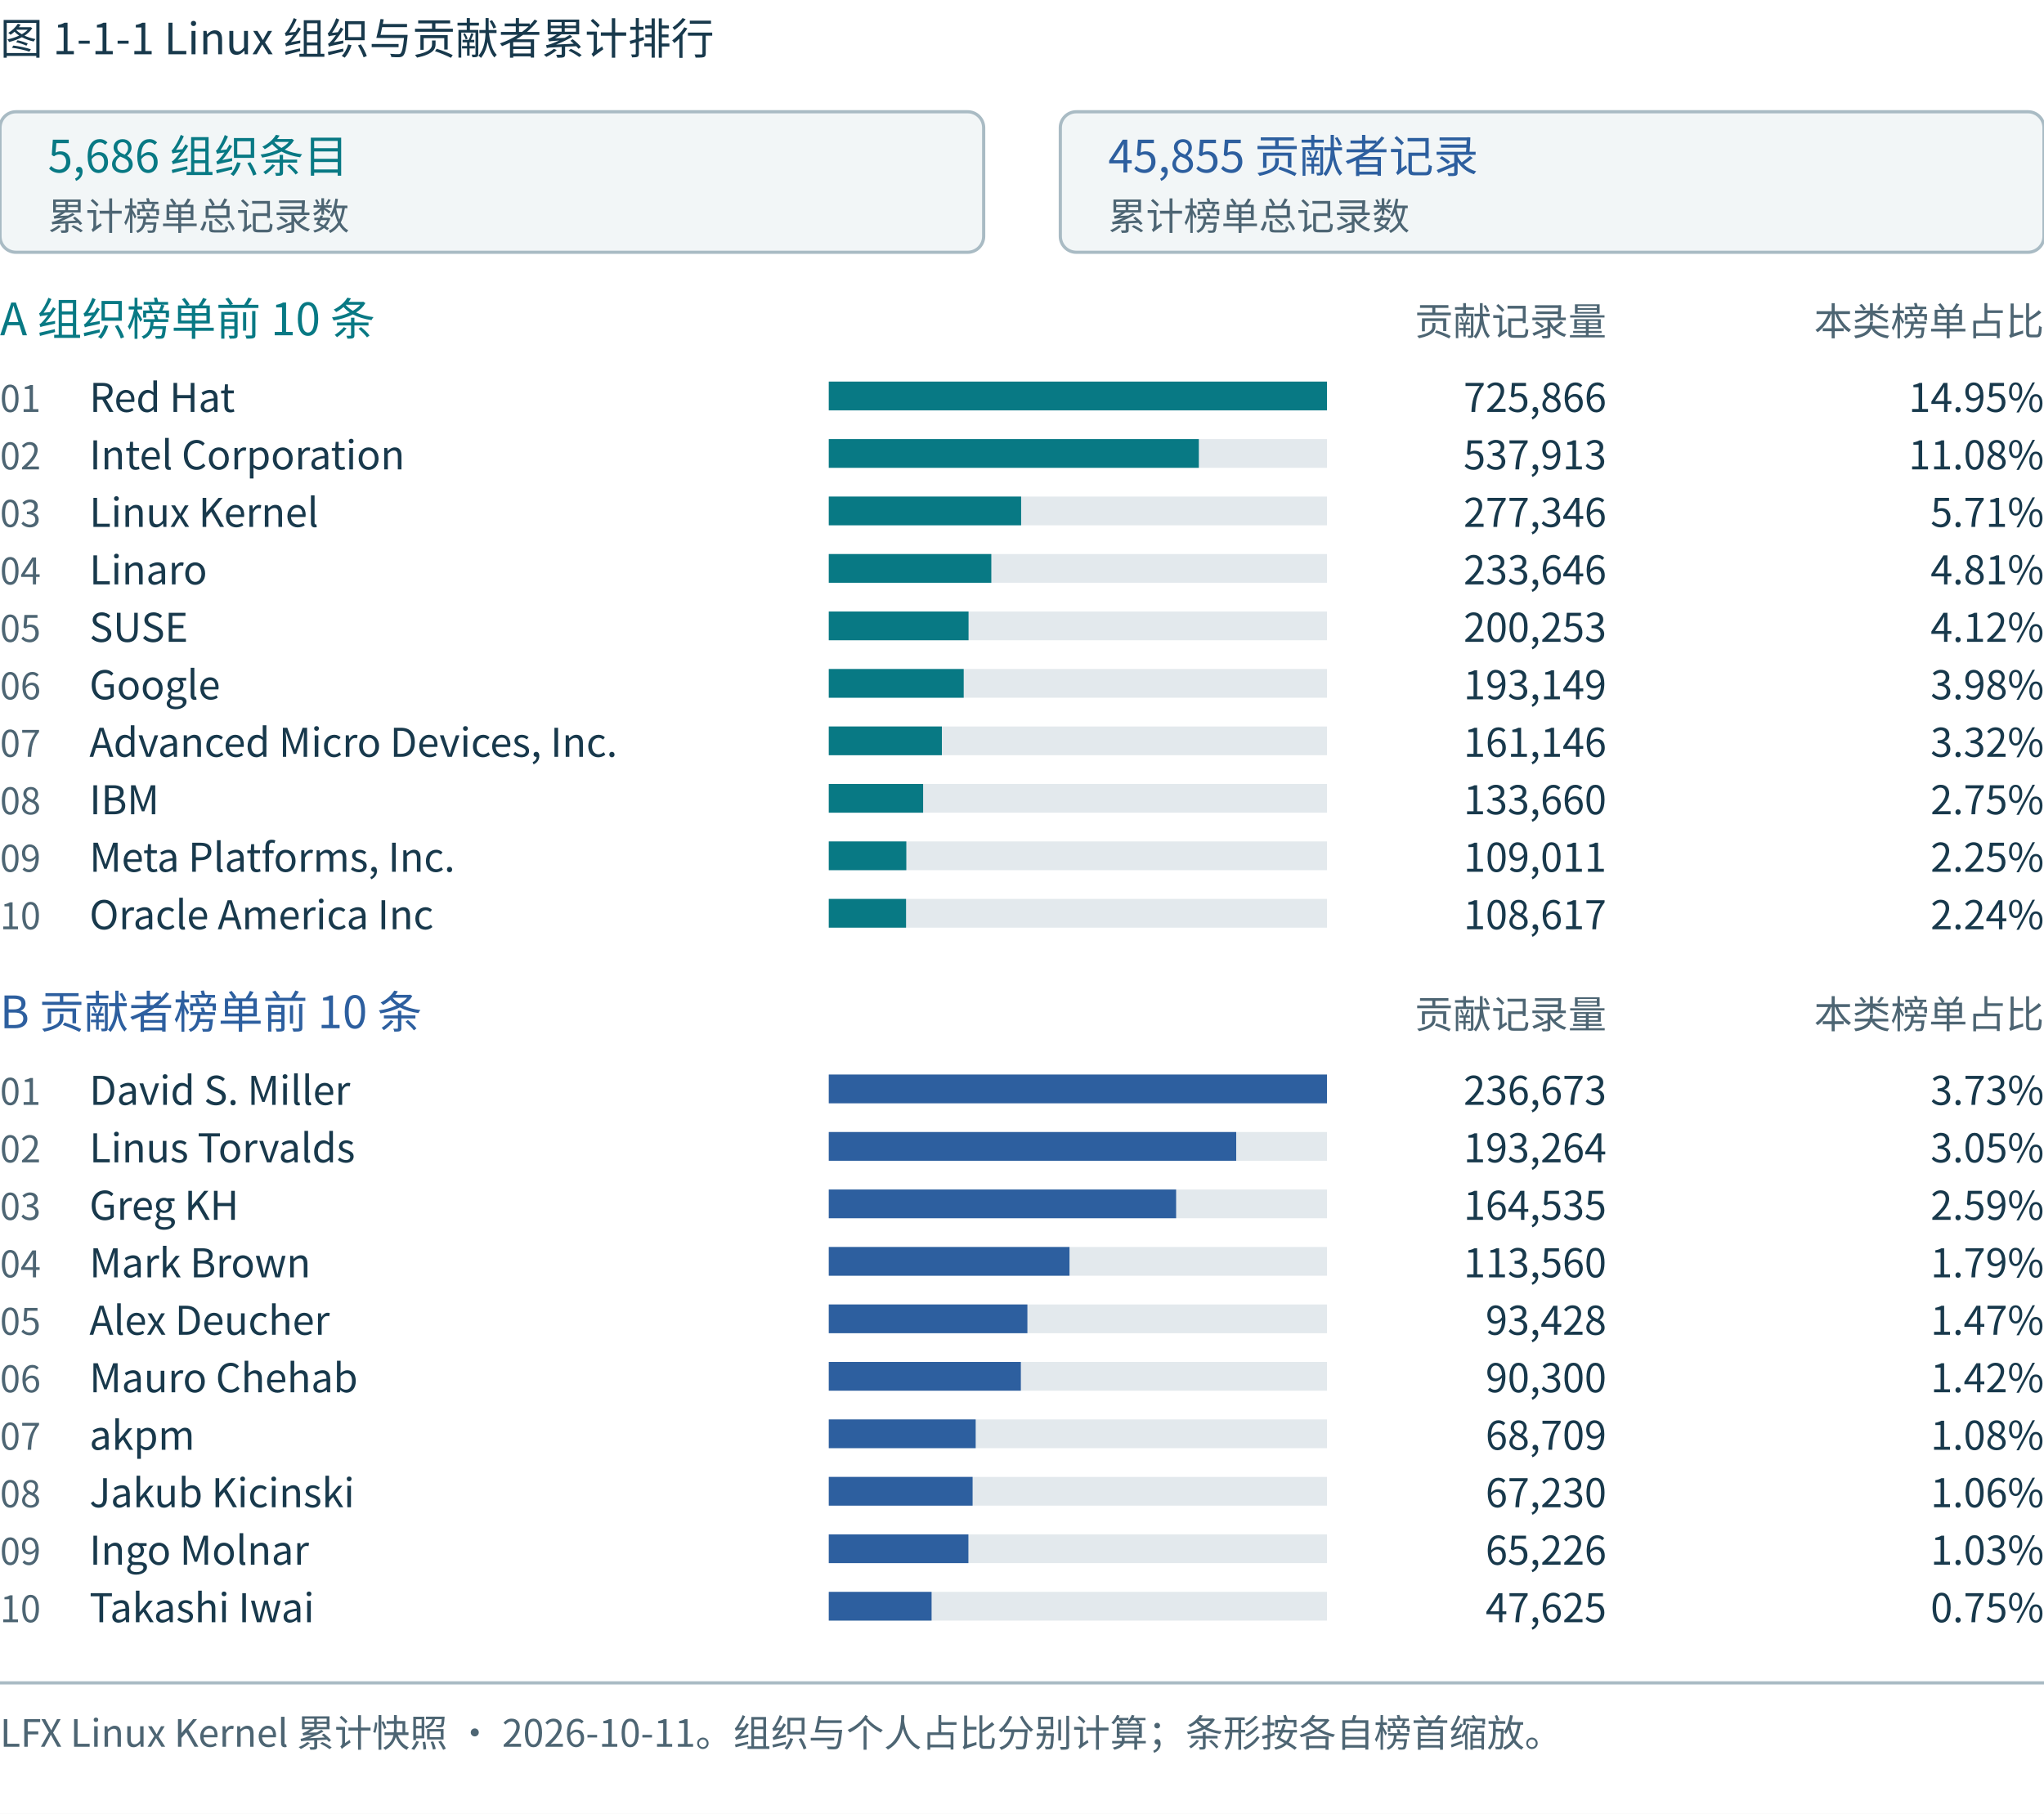
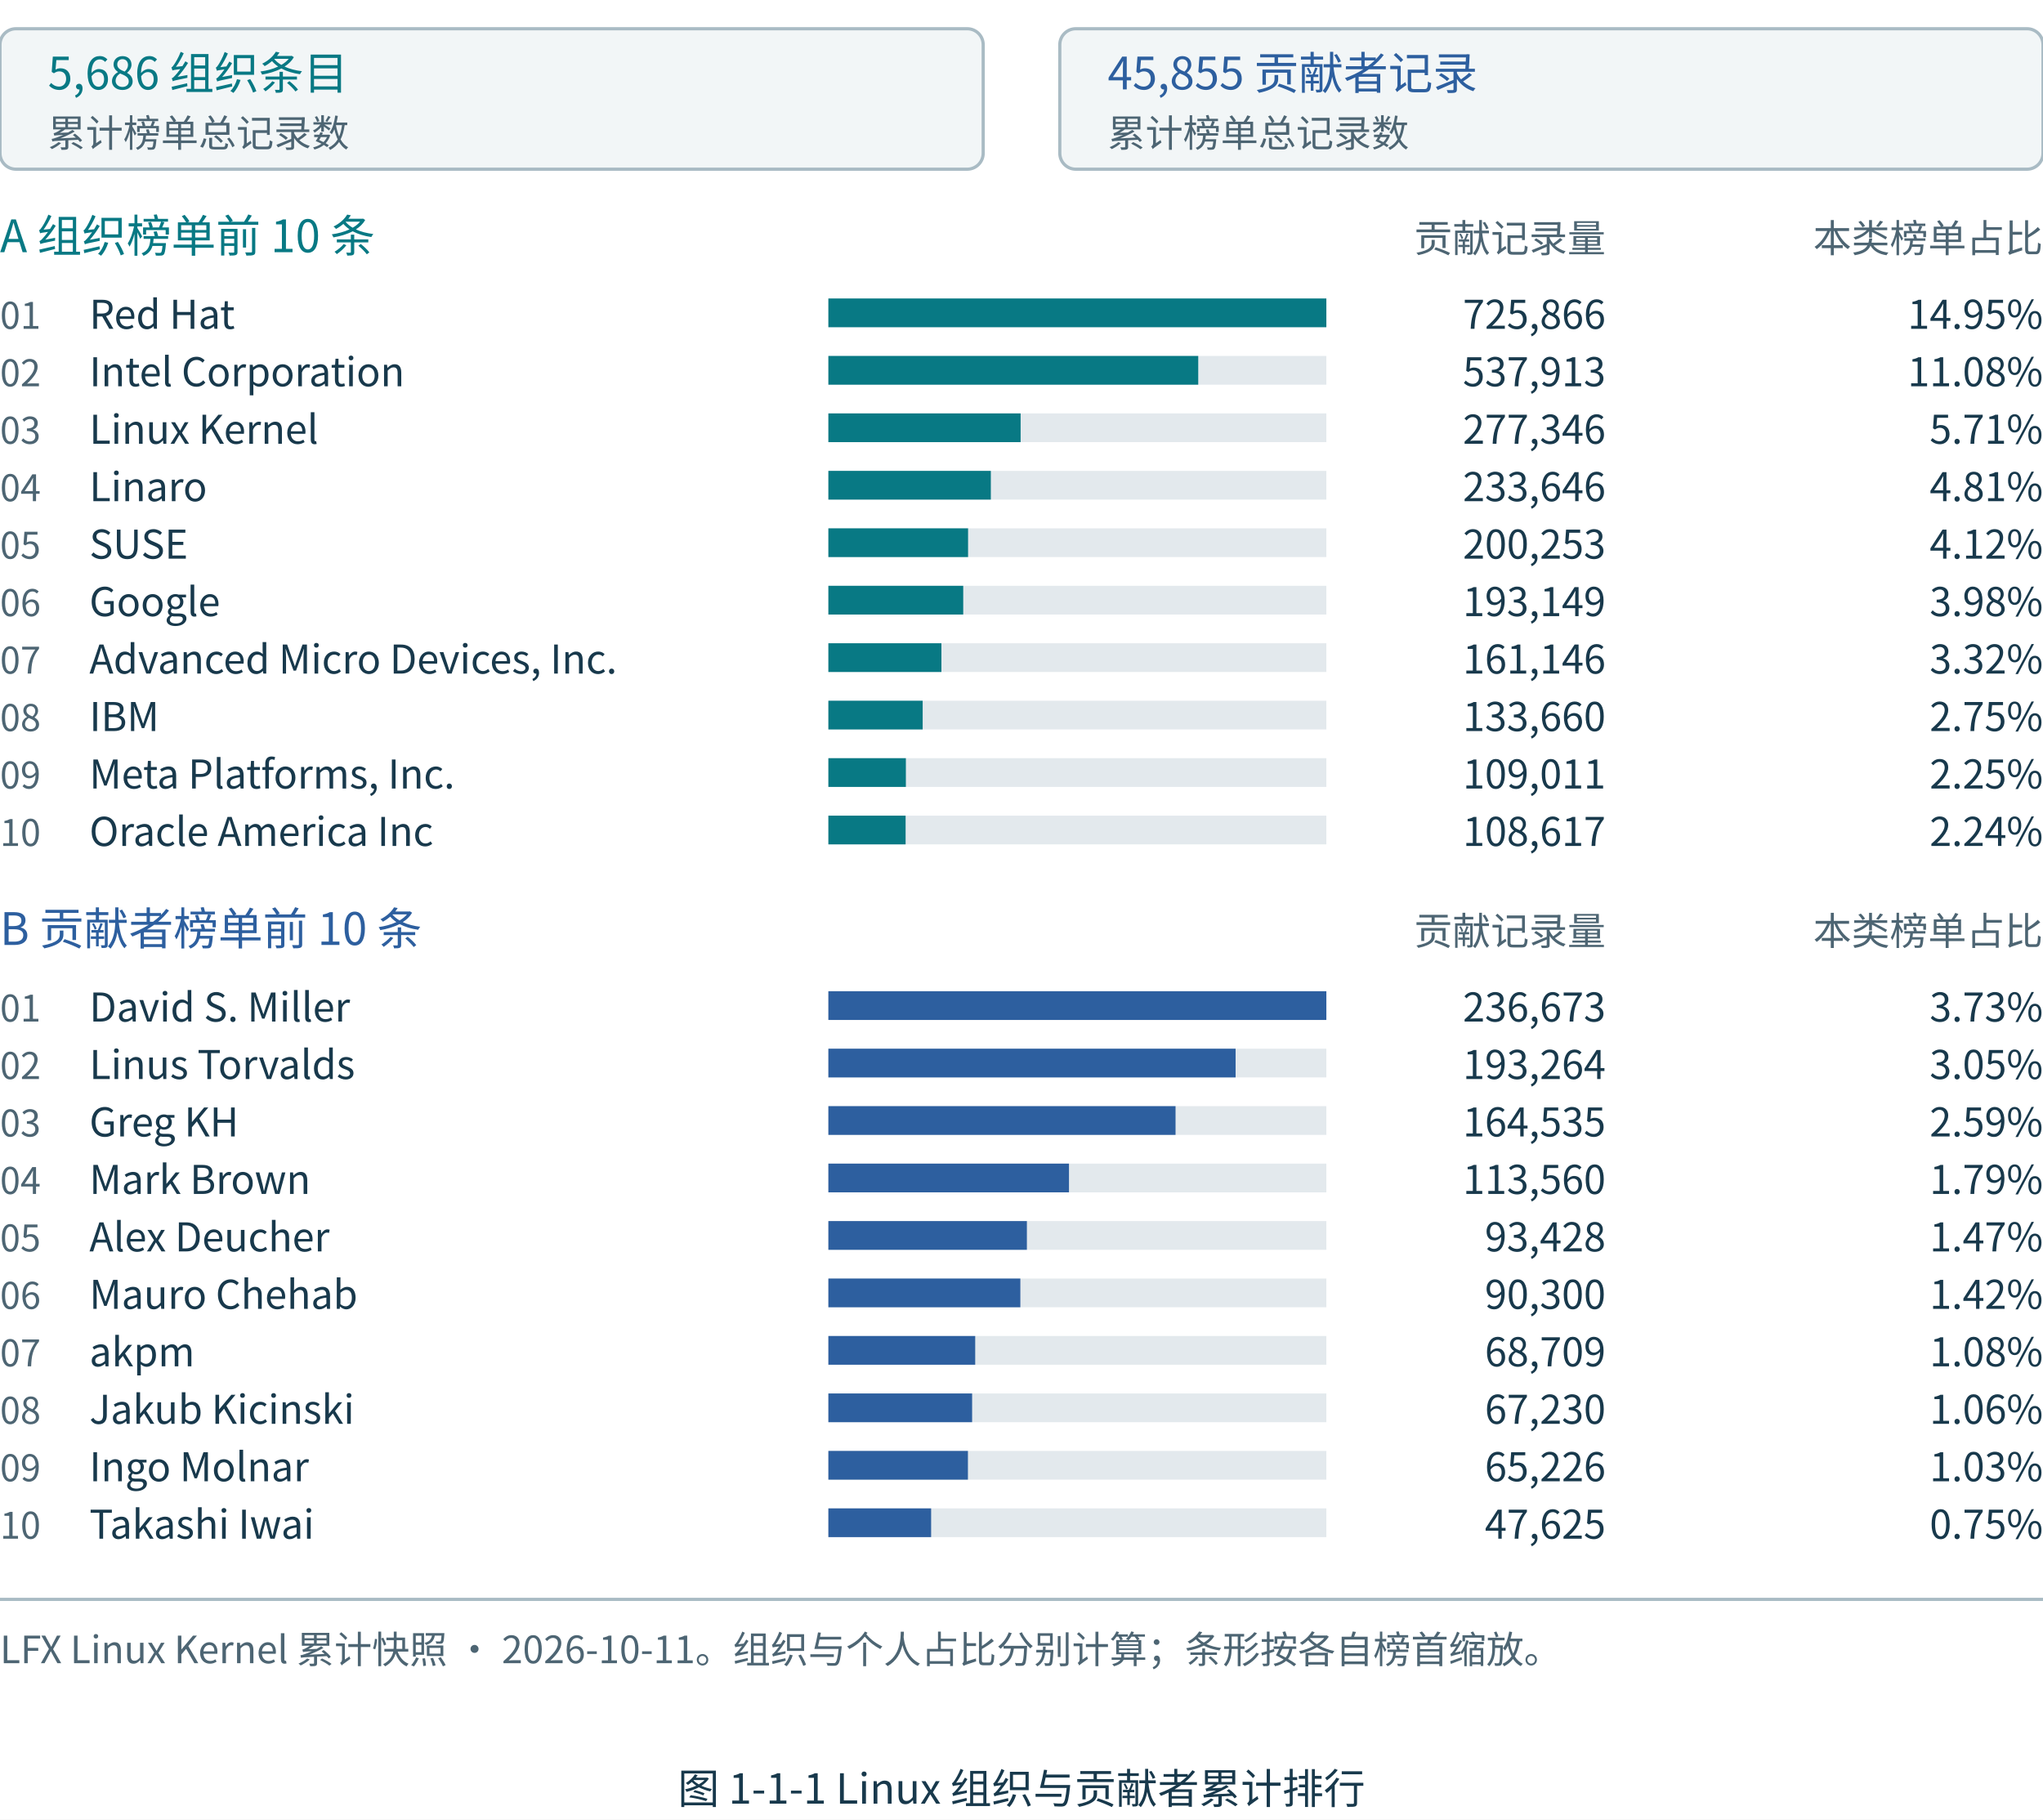
- <svg xmlns="http://www.w3.org/2000/svg" width="640" height="568" viewBox="0 0 640 568" role="img">
-   <rect width="640" height="568" fill="white" />
+ <svg xmlns="http://www.w3.org/2000/svg" width="640" height="570" viewBox="0 0 640 570" role="img">
+   <rect width="640" height="570" fill="white" />
  <g font-family="Noto Sans CJK SC,Noto Sans SC,sans-serif">
-     <text x="0" y="17" font-size="13.5" fill="#18394c" text-anchor="start">图 1-1-1  Linux 组织与贡献者累计排行</text>
-     <rect x="0" y="35" width="308" height="44" rx="5" fill="#f2f6f7" stroke="#a9bbc4" />
-     <text x="15" y="54" font-size="14" fill="#087984" text-anchor="start">5,686  组织条目</text>
-     <text x="15" y="72" font-size="11.8" fill="#4d6573" text-anchor="start">累计榜单总记录数</text>
-     <rect x="332" y="35" width="308" height="44" rx="5" fill="#f2f6f7" stroke="#a9bbc4" />
-     <text x="347" y="54" font-size="14" fill="#2d5f9f" text-anchor="start">45,855  贡献者记录</text>
-     <text x="347" y="72" font-size="11.8" fill="#4d6573" text-anchor="start">累计榜单总记录数</text>
-     <text x="0" y="105" font-size="14" fill="#087984" text-anchor="start">A  组织榜单前 10 条</text>
-     <text x="503" y="105" font-size="12" fill="#4d6573" text-anchor="end">贡献记录量</text>
-     <text x="640" y="105" font-size="12" fill="#4d6573" text-anchor="end">本类榜单占比</text>
-     <text x="0" y="129" font-size="11.5" fill="#4d6573" text-anchor="start">01</text>
-     <text x="28" y="129" font-size="12.4" fill="#18394c" text-anchor="start">Red Hat</text>
-     <rect x="260" y="120" width="155" height="8" rx="0" fill="#e3e9ed" stroke="#e3e9ed" />
-     <rect x="260" y="120" width="155.0" height="8" rx="0" fill="#087984" stroke="#087984" />
-     <text x="503" y="129" font-size="12.4" fill="#18394c" text-anchor="end">725,866</text>
-     <text x="640" y="129" font-size="12.4" fill="#18394c" text-anchor="end">14.95%</text>
-     <text x="0" y="147" font-size="11.5" fill="#4d6573" text-anchor="start">02</text>
-     <text x="28" y="147" font-size="12.4" fill="#18394c" text-anchor="start">Intel Corporation</text>
-     <rect x="260" y="138" width="155" height="8" rx="0" fill="#e3e9ed" stroke="#e3e9ed" />
-     <rect x="260" y="138" width="114.865" height="8" rx="0" fill="#087984" stroke="#087984" />
-     <text x="503" y="147" font-size="12.4" fill="#18394c" text-anchor="end">537,913</text>
-     <text x="640" y="147" font-size="12.4" fill="#18394c" text-anchor="end">11.08%</text>
-     <text x="0" y="165" font-size="11.5" fill="#4d6573" text-anchor="start">03</text>
-     <text x="28" y="165" font-size="12.4" fill="#18394c" text-anchor="start">Linux Kernel</text>
-     <rect x="260" y="156" width="155" height="8" rx="0" fill="#e3e9ed" stroke="#e3e9ed" />
-     <rect x="260" y="156" width="59.224" height="8" rx="0" fill="#087984" stroke="#087984" />
-     <text x="503" y="165" font-size="12.4" fill="#18394c" text-anchor="end">277,346</text>
-     <text x="640" y="165" font-size="12.4" fill="#18394c" text-anchor="end">5.71%</text>
-     <text x="0" y="183" font-size="11.5" fill="#4d6573" text-anchor="start">04</text>
-     <text x="28" y="183" font-size="12.4" fill="#18394c" text-anchor="start">Linaro</text>
-     <rect x="260" y="174" width="155" height="8" rx="0" fill="#e3e9ed" stroke="#e3e9ed" />
-     <rect x="260" y="174" width="49.892" height="8" rx="0" fill="#087984" stroke="#087984" />
-     <text x="503" y="183" font-size="12.4" fill="#18394c" text-anchor="end">233,646</text>
-     <text x="640" y="183" font-size="12.4" fill="#18394c" text-anchor="end">4.81%</text>
-     <text x="0" y="201" font-size="11.5" fill="#4d6573" text-anchor="start">05</text>
-     <text x="28" y="201" font-size="12.4" fill="#18394c" text-anchor="start">SUSE</text>
-     <rect x="260" y="192" width="155" height="8" rx="0" fill="#e3e9ed" stroke="#e3e9ed" />
-     <rect x="260" y="192" width="42.762" height="8" rx="0" fill="#087984" stroke="#087984" />
-     <text x="503" y="201" font-size="12.4" fill="#18394c" text-anchor="end">200,253</text>
-     <text x="640" y="201" font-size="12.4" fill="#18394c" text-anchor="end">4.12%</text>
-     <text x="0" y="219" font-size="11.5" fill="#4d6573" text-anchor="start">06</text>
-     <text x="28" y="219" font-size="12.4" fill="#18394c" text-anchor="start">Google</text>
-     <rect x="260" y="210" width="155" height="8" rx="0" fill="#e3e9ed" stroke="#e3e9ed" />
-     <rect x="260" y="210" width="41.245" height="8" rx="0" fill="#087984" stroke="#087984" />
-     <text x="503" y="219" font-size="12.4" fill="#18394c" text-anchor="end">193,149</text>
-     <text x="640" y="219" font-size="12.4" fill="#18394c" text-anchor="end">3.98%</text>
-     <text x="0" y="237" font-size="11.5" fill="#4d6573" text-anchor="start">07</text>
-     <text x="28" y="237" font-size="12.4" fill="#18394c" text-anchor="start">Advanced Micro Devices, Inc.</text>
-     <rect x="260" y="228" width="155" height="8" rx="0" fill="#e3e9ed" stroke="#e3e9ed" />
-     <rect x="260" y="228" width="34.411" height="8" rx="0" fill="#087984" stroke="#087984" />
-     <text x="503" y="237" font-size="12.4" fill="#18394c" text-anchor="end">161,146</text>
-     <text x="640" y="237" font-size="12.4" fill="#18394c" text-anchor="end">3.32%</text>
-     <text x="0" y="255" font-size="11.5" fill="#4d6573" text-anchor="start">08</text>
-     <text x="28" y="255" font-size="12.4" fill="#18394c" text-anchor="start">IBM</text>
-     <rect x="260" y="246" width="155" height="8" rx="0" fill="#e3e9ed" stroke="#e3e9ed" />
-     <rect x="260" y="246" width="28.541" height="8" rx="0" fill="#087984" stroke="#087984" />
-     <text x="503" y="255" font-size="12.4" fill="#18394c" text-anchor="end">133,660</text>
-     <text x="640" y="255" font-size="12.4" fill="#18394c" text-anchor="end">2.75%</text>
-     <text x="0" y="273" font-size="11.5" fill="#4d6573" text-anchor="start">09</text>
-     <text x="28" y="273" font-size="12.4" fill="#18394c" text-anchor="start">Meta Platforms, Inc.</text>
-     <rect x="260" y="264" width="155" height="8" rx="0" fill="#e3e9ed" stroke="#e3e9ed" />
-     <rect x="260" y="264" width="23.278" height="8" rx="0" fill="#087984" stroke="#087984" />
-     <text x="503" y="273" font-size="12.4" fill="#18394c" text-anchor="end">109,011</text>
-     <text x="640" y="273" font-size="12.4" fill="#18394c" text-anchor="end">2.25%</text>
-     <text x="0" y="291" font-size="11.5" fill="#4d6573" text-anchor="start">10</text>
-     <text x="28" y="291" font-size="12.4" fill="#18394c" text-anchor="start">Oracle America Inc</text>
-     <rect x="260" y="282" width="155" height="8" rx="0" fill="#e3e9ed" stroke="#e3e9ed" />
-     <rect x="260" y="282" width="23.194" height="8" rx="0" fill="#087984" stroke="#087984" />
-     <text x="503" y="291" font-size="12.4" fill="#18394c" text-anchor="end">108,617</text>
-     <text x="640" y="291" font-size="12.4" fill="#18394c" text-anchor="end">2.24%</text>
-     <text x="0" y="322" font-size="14" fill="#2d5f9f" text-anchor="start">B  贡献者榜单前 10 条</text>
-     <text x="503" y="322" font-size="12" fill="#4d6573" text-anchor="end">贡献记录量</text>
-     <text x="640" y="322" font-size="12" fill="#4d6573" text-anchor="end">本类榜单占比</text>
-     <text x="0" y="346" font-size="11.5" fill="#4d6573" text-anchor="start">01</text>
-     <text x="28" y="346" font-size="12.4" fill="#18394c" text-anchor="start">David S. Miller</text>
-     <rect x="260" y="337" width="155" height="8" rx="0" fill="#e3e9ed" stroke="#e3e9ed" />
-     <rect x="260" y="337" width="155.0" height="8" rx="0" fill="#2d5f9f" stroke="#2d5f9f" />
-     <text x="503" y="346" font-size="12.4" fill="#18394c" text-anchor="end">236,673</text>
-     <text x="640" y="346" font-size="12.4" fill="#18394c" text-anchor="end">3.73%</text>
-     <text x="0" y="364" font-size="11.5" fill="#4d6573" text-anchor="start">02</text>
-     <text x="28" y="364" font-size="12.4" fill="#18394c" text-anchor="start">Linus Torvalds</text>
-     <rect x="260" y="355" width="155" height="8" rx="0" fill="#e3e9ed" stroke="#e3e9ed" />
-     <rect x="260" y="355" width="126.571" height="8" rx="0" fill="#2d5f9f" stroke="#2d5f9f" />
-     <text x="503" y="364" font-size="12.4" fill="#18394c" text-anchor="end">193,264</text>
-     <text x="640" y="364" font-size="12.4" fill="#18394c" text-anchor="end">3.05%</text>
-     <text x="0" y="382" font-size="11.5" fill="#4d6573" text-anchor="start">03</text>
-     <text x="28" y="382" font-size="12.4" fill="#18394c" text-anchor="start">Greg KH</text>
-     <rect x="260" y="373" width="155" height="8" rx="0" fill="#e3e9ed" stroke="#e3e9ed" />
-     <rect x="260" y="373" width="107.756" height="8" rx="0" fill="#2d5f9f" stroke="#2d5f9f" />
-     <text x="503" y="382" font-size="12.4" fill="#18394c" text-anchor="end">164,535</text>
-     <text x="640" y="382" font-size="12.4" fill="#18394c" text-anchor="end">2.59%</text>
-     <text x="0" y="400" font-size="11.5" fill="#4d6573" text-anchor="start">04</text>
-     <text x="28" y="400" font-size="12.4" fill="#18394c" text-anchor="start">Mark Brown</text>
-     <rect x="260" y="391" width="155" height="8" rx="0" fill="#e3e9ed" stroke="#e3e9ed" />
-     <rect x="260" y="391" width="74.372" height="8" rx="0" fill="#2d5f9f" stroke="#2d5f9f" />
-     <text x="503" y="400" font-size="12.4" fill="#18394c" text-anchor="end">113,560</text>
-     <text x="640" y="400" font-size="12.4" fill="#18394c" text-anchor="end">1.79%</text>
-     <text x="0" y="418" font-size="11.5" fill="#4d6573" text-anchor="start">05</text>
-     <text x="28" y="418" font-size="12.4" fill="#18394c" text-anchor="start">Alex Deucher</text>
-     <rect x="260" y="409" width="155" height="8" rx="0" fill="#e3e9ed" stroke="#e3e9ed" />
-     <rect x="260" y="409" width="61.187" height="8" rx="0" fill="#2d5f9f" stroke="#2d5f9f" />
-     <text x="503" y="418" font-size="12.4" fill="#18394c" text-anchor="end">93,428</text>
-     <text x="640" y="418" font-size="12.4" fill="#18394c" text-anchor="end">1.47%</text>
-     <text x="0" y="436" font-size="11.5" fill="#4d6573" text-anchor="start">06</text>
-     <text x="28" y="436" font-size="12.4" fill="#18394c" text-anchor="start">Mauro Chehab</text>
-     <rect x="260" y="427" width="155" height="8" rx="0" fill="#e3e9ed" stroke="#e3e9ed" />
-     <rect x="260" y="427" width="59.139" height="8" rx="0" fill="#2d5f9f" stroke="#2d5f9f" />
-     <text x="503" y="436" font-size="12.4" fill="#18394c" text-anchor="end">90,300</text>
-     <text x="640" y="436" font-size="12.4" fill="#18394c" text-anchor="end">1.42%</text>
-     <text x="0" y="454" font-size="11.5" fill="#4d6573" text-anchor="start">07</text>
-     <text x="28" y="454" font-size="12.4" fill="#18394c" text-anchor="start">akpm</text>
-     <rect x="260" y="445" width="155" height="8" rx="0" fill="#e3e9ed" stroke="#e3e9ed" />
-     <rect x="260" y="445" width="44.998" height="8" rx="0" fill="#2d5f9f" stroke="#2d5f9f" />
-     <text x="503" y="454" font-size="12.4" fill="#18394c" text-anchor="end">68,709</text>
-     <text x="640" y="454" font-size="12.4" fill="#18394c" text-anchor="end">1.08%</text>
-     <text x="0" y="472" font-size="11.5" fill="#4d6573" text-anchor="start">08</text>
-     <text x="28" y="472" font-size="12.4" fill="#18394c" text-anchor="start">Jakub Kicinski</text>
-     <rect x="260" y="463" width="155" height="8" rx="0" fill="#e3e9ed" stroke="#e3e9ed" />
-     <rect x="260" y="463" width="44.03" height="8" rx="0" fill="#2d5f9f" stroke="#2d5f9f" />
-     <text x="503" y="472" font-size="12.4" fill="#18394c" text-anchor="end">67,230</text>
-     <text x="640" y="472" font-size="12.4" fill="#18394c" text-anchor="end">1.06%</text>
-     <text x="0" y="490" font-size="11.5" fill="#4d6573" text-anchor="start">09</text>
-     <text x="28" y="490" font-size="12.4" fill="#18394c" text-anchor="start">Ingo Molnar</text>
-     <rect x="260" y="481" width="155" height="8" rx="0" fill="#e3e9ed" stroke="#e3e9ed" />
-     <rect x="260" y="481" width="42.717" height="8" rx="0" fill="#2d5f9f" stroke="#2d5f9f" />
-     <text x="503" y="490" font-size="12.4" fill="#18394c" text-anchor="end">65,226</text>
-     <text x="640" y="490" font-size="12.4" fill="#18394c" text-anchor="end">1.03%</text>
-     <text x="0" y="508" font-size="11.5" fill="#4d6573" text-anchor="start">10</text>
-     <text x="28" y="508" font-size="12.4" fill="#18394c" text-anchor="start">Takashi Iwai</text>
-     <rect x="260" y="499" width="155" height="8" rx="0" fill="#e3e9ed" stroke="#e3e9ed" />
-     <rect x="260" y="499" width="31.19" height="8" rx="0" fill="#2d5f9f" stroke="#2d5f9f" />
-     <text x="503" y="508" font-size="12.4" fill="#18394c" text-anchor="end">47,625</text>
-     <text x="640" y="508" font-size="12.4" fill="#18394c" text-anchor="end">0.75%</text>
-     <path d="M0 527 L640 527" fill="none" stroke="#a9bbc4" stroke-width="1" />
-     <text x="0" y="547" font-size="11.8" fill="#4d6573" text-anchor="start">LFX Linux Kernel 累计快照 · 2026-10-11。组织与个人占比分别计算；条形按各自榜首缩放。</text>
+     <rect x="0" y="9" width="308" height="44" rx="5" fill="#f2f6f7" stroke="#a9bbc4" />
+     <text x="15" y="28" font-size="14" fill="#087984" text-anchor="start">5,686  组织条目</text>
+     <text x="15" y="46" font-size="11.8" fill="#4d6573" text-anchor="start">累计榜单总记录数</text>
+     <rect x="332" y="9" width="308" height="44" rx="5" fill="#f2f6f7" stroke="#a9bbc4" />
+     <text x="347" y="28" font-size="14" fill="#2d5f9f" text-anchor="start">45,855  贡献者记录</text>
+     <text x="347" y="46" font-size="11.8" fill="#4d6573" text-anchor="start">累计榜单总记录数</text>
+     <text x="0" y="79" font-size="14" fill="#087984" text-anchor="start">A  组织榜单前 10 条</text>
+     <text x="503" y="79" font-size="12" fill="#4d6573" text-anchor="end">贡献记录量</text>
+     <text x="640" y="79" font-size="12" fill="#4d6573" text-anchor="end">本类榜单占比</text>
+     <text x="0" y="103" font-size="11.5" fill="#4d6573" text-anchor="start">01</text>
+     <text x="28" y="103" font-size="12.4" fill="#18394c" text-anchor="start">Red Hat</text>
+     <rect x="260" y="94" width="155" height="8" rx="0" fill="#e3e9ed" stroke="#e3e9ed" />
+     <rect x="260" y="94" width="155.0" height="8" rx="0" fill="#087984" stroke="#087984" />
+     <text x="503" y="103" font-size="12.4" fill="#18394c" text-anchor="end">725,866</text>
+     <text x="640" y="103" font-size="12.4" fill="#18394c" text-anchor="end">14.95%</text>
+     <text x="0" y="121" font-size="11.5" fill="#4d6573" text-anchor="start">02</text>
+     <text x="28" y="121" font-size="12.4" fill="#18394c" text-anchor="start">Intel Corporation</text>
+     <rect x="260" y="112" width="155" height="8" rx="0" fill="#e3e9ed" stroke="#e3e9ed" />
+     <rect x="260" y="112" width="114.865" height="8" rx="0" fill="#087984" stroke="#087984" />
+     <text x="503" y="121" font-size="12.4" fill="#18394c" text-anchor="end">537,913</text>
+     <text x="640" y="121" font-size="12.4" fill="#18394c" text-anchor="end">11.08%</text>
+     <text x="0" y="139" font-size="11.5" fill="#4d6573" text-anchor="start">03</text>
+     <text x="28" y="139" font-size="12.4" fill="#18394c" text-anchor="start">Linux Kernel</text>
+     <rect x="260" y="130" width="155" height="8" rx="0" fill="#e3e9ed" stroke="#e3e9ed" />
+     <rect x="260" y="130" width="59.224" height="8" rx="0" fill="#087984" stroke="#087984" />
+     <text x="503" y="139" font-size="12.4" fill="#18394c" text-anchor="end">277,346</text>
+     <text x="640" y="139" font-size="12.4" fill="#18394c" text-anchor="end">5.71%</text>
+     <text x="0" y="157" font-size="11.5" fill="#4d6573" text-anchor="start">04</text>
+     <text x="28" y="157" font-size="12.4" fill="#18394c" text-anchor="start">Linaro</text>
+     <rect x="260" y="148" width="155" height="8" rx="0" fill="#e3e9ed" stroke="#e3e9ed" />
+     <rect x="260" y="148" width="49.892" height="8" rx="0" fill="#087984" stroke="#087984" />
+     <text x="503" y="157" font-size="12.4" fill="#18394c" text-anchor="end">233,646</text>
+     <text x="640" y="157" font-size="12.4" fill="#18394c" text-anchor="end">4.81%</text>
+     <text x="0" y="175" font-size="11.5" fill="#4d6573" text-anchor="start">05</text>
+     <text x="28" y="175" font-size="12.4" fill="#18394c" text-anchor="start">SUSE</text>
+     <rect x="260" y="166" width="155" height="8" rx="0" fill="#e3e9ed" stroke="#e3e9ed" />
+     <rect x="260" y="166" width="42.762" height="8" rx="0" fill="#087984" stroke="#087984" />
+     <text x="503" y="175" font-size="12.4" fill="#18394c" text-anchor="end">200,253</text>
+     <text x="640" y="175" font-size="12.4" fill="#18394c" text-anchor="end">4.12%</text>
+     <text x="0" y="193" font-size="11.5" fill="#4d6573" text-anchor="start">06</text>
+     <text x="28" y="193" font-size="12.4" fill="#18394c" text-anchor="start">Google</text>
+     <rect x="260" y="184" width="155" height="8" rx="0" fill="#e3e9ed" stroke="#e3e9ed" />
+     <rect x="260" y="184" width="41.245" height="8" rx="0" fill="#087984" stroke="#087984" />
+     <text x="503" y="193" font-size="12.4" fill="#18394c" text-anchor="end">193,149</text>
+     <text x="640" y="193" font-size="12.4" fill="#18394c" text-anchor="end">3.98%</text>
+     <text x="0" y="211" font-size="11.5" fill="#4d6573" text-anchor="start">07</text>
+     <text x="28" y="211" font-size="12.4" fill="#18394c" text-anchor="start">Advanced Micro Devices, Inc.</text>
+     <rect x="260" y="202" width="155" height="8" rx="0" fill="#e3e9ed" stroke="#e3e9ed" />
+     <rect x="260" y="202" width="34.411" height="8" rx="0" fill="#087984" stroke="#087984" />
+     <text x="503" y="211" font-size="12.4" fill="#18394c" text-anchor="end">161,146</text>
+     <text x="640" y="211" font-size="12.4" fill="#18394c" text-anchor="end">3.32%</text>
+     <text x="0" y="229" font-size="11.5" fill="#4d6573" text-anchor="start">08</text>
+     <text x="28" y="229" font-size="12.4" fill="#18394c" text-anchor="start">IBM</text>
+     <rect x="260" y="220" width="155" height="8" rx="0" fill="#e3e9ed" stroke="#e3e9ed" />
+     <rect x="260" y="220" width="28.541" height="8" rx="0" fill="#087984" stroke="#087984" />
+     <text x="503" y="229" font-size="12.4" fill="#18394c" text-anchor="end">133,660</text>
+     <text x="640" y="229" font-size="12.4" fill="#18394c" text-anchor="end">2.75%</text>
+     <text x="0" y="247" font-size="11.5" fill="#4d6573" text-anchor="start">09</text>
+     <text x="28" y="247" font-size="12.4" fill="#18394c" text-anchor="start">Meta Platforms, Inc.</text>
+     <rect x="260" y="238" width="155" height="8" rx="0" fill="#e3e9ed" stroke="#e3e9ed" />
+     <rect x="260" y="238" width="23.278" height="8" rx="0" fill="#087984" stroke="#087984" />
+     <text x="503" y="247" font-size="12.4" fill="#18394c" text-anchor="end">109,011</text>
+     <text x="640" y="247" font-size="12.4" fill="#18394c" text-anchor="end">2.25%</text>
+     <text x="0" y="265" font-size="11.5" fill="#4d6573" text-anchor="start">10</text>
+     <text x="28" y="265" font-size="12.4" fill="#18394c" text-anchor="start">Oracle America Inc</text>
+     <rect x="260" y="256" width="155" height="8" rx="0" fill="#e3e9ed" stroke="#e3e9ed" />
+     <rect x="260" y="256" width="23.194" height="8" rx="0" fill="#087984" stroke="#087984" />
+     <text x="503" y="265" font-size="12.4" fill="#18394c" text-anchor="end">108,617</text>
+     <text x="640" y="265" font-size="12.4" fill="#18394c" text-anchor="end">2.24%</text>
+     <text x="0" y="296" font-size="14" fill="#2d5f9f" text-anchor="start">B  贡献者榜单前 10 条</text>
+     <text x="503" y="296" font-size="12" fill="#4d6573" text-anchor="end">贡献记录量</text>
+     <text x="640" y="296" font-size="12" fill="#4d6573" text-anchor="end">本类榜单占比</text>
+     <text x="0" y="320" font-size="11.5" fill="#4d6573" text-anchor="start">01</text>
+     <text x="28" y="320" font-size="12.4" fill="#18394c" text-anchor="start">David S. Miller</text>
+     <rect x="260" y="311" width="155" height="8" rx="0" fill="#e3e9ed" stroke="#e3e9ed" />
+     <rect x="260" y="311" width="155.0" height="8" rx="0" fill="#2d5f9f" stroke="#2d5f9f" />
+     <text x="503" y="320" font-size="12.4" fill="#18394c" text-anchor="end">236,673</text>
+     <text x="640" y="320" font-size="12.4" fill="#18394c" text-anchor="end">3.73%</text>
+     <text x="0" y="338" font-size="11.5" fill="#4d6573" text-anchor="start">02</text>
+     <text x="28" y="338" font-size="12.4" fill="#18394c" text-anchor="start">Linus Torvalds</text>
+     <rect x="260" y="329" width="155" height="8" rx="0" fill="#e3e9ed" stroke="#e3e9ed" />
+     <rect x="260" y="329" width="126.571" height="8" rx="0" fill="#2d5f9f" stroke="#2d5f9f" />
+     <text x="503" y="338" font-size="12.4" fill="#18394c" text-anchor="end">193,264</text>
+     <text x="640" y="338" font-size="12.4" fill="#18394c" text-anchor="end">3.05%</text>
+     <text x="0" y="356" font-size="11.5" fill="#4d6573" text-anchor="start">03</text>
+     <text x="28" y="356" font-size="12.4" fill="#18394c" text-anchor="start">Greg KH</text>
+     <rect x="260" y="347" width="155" height="8" rx="0" fill="#e3e9ed" stroke="#e3e9ed" />
+     <rect x="260" y="347" width="107.756" height="8" rx="0" fill="#2d5f9f" stroke="#2d5f9f" />
+     <text x="503" y="356" font-size="12.4" fill="#18394c" text-anchor="end">164,535</text>
+     <text x="640" y="356" font-size="12.4" fill="#18394c" text-anchor="end">2.59%</text>
+     <text x="0" y="374" font-size="11.5" fill="#4d6573" text-anchor="start">04</text>
+     <text x="28" y="374" font-size="12.4" fill="#18394c" text-anchor="start">Mark Brown</text>
+     <rect x="260" y="365" width="155" height="8" rx="0" fill="#e3e9ed" stroke="#e3e9ed" />
+     <rect x="260" y="365" width="74.372" height="8" rx="0" fill="#2d5f9f" stroke="#2d5f9f" />
+     <text x="503" y="374" font-size="12.4" fill="#18394c" text-anchor="end">113,560</text>
+     <text x="640" y="374" font-size="12.4" fill="#18394c" text-anchor="end">1.79%</text>
+     <text x="0" y="392" font-size="11.5" fill="#4d6573" text-anchor="start">05</text>
+     <text x="28" y="392" font-size="12.4" fill="#18394c" text-anchor="start">Alex Deucher</text>
+     <rect x="260" y="383" width="155" height="8" rx="0" fill="#e3e9ed" stroke="#e3e9ed" />
+     <rect x="260" y="383" width="61.187" height="8" rx="0" fill="#2d5f9f" stroke="#2d5f9f" />
+     <text x="503" y="392" font-size="12.4" fill="#18394c" text-anchor="end">93,428</text>
+     <text x="640" y="392" font-size="12.4" fill="#18394c" text-anchor="end">1.47%</text>
+     <text x="0" y="410" font-size="11.5" fill="#4d6573" text-anchor="start">06</text>
+     <text x="28" y="410" font-size="12.4" fill="#18394c" text-anchor="start">Mauro Chehab</text>
+     <rect x="260" y="401" width="155" height="8" rx="0" fill="#e3e9ed" stroke="#e3e9ed" />
+     <rect x="260" y="401" width="59.139" height="8" rx="0" fill="#2d5f9f" stroke="#2d5f9f" />
+     <text x="503" y="410" font-size="12.4" fill="#18394c" text-anchor="end">90,300</text>
+     <text x="640" y="410" font-size="12.4" fill="#18394c" text-anchor="end">1.42%</text>
+     <text x="0" y="428" font-size="11.5" fill="#4d6573" text-anchor="start">07</text>
+     <text x="28" y="428" font-size="12.4" fill="#18394c" text-anchor="start">akpm</text>
+     <rect x="260" y="419" width="155" height="8" rx="0" fill="#e3e9ed" stroke="#e3e9ed" />
+     <rect x="260" y="419" width="44.998" height="8" rx="0" fill="#2d5f9f" stroke="#2d5f9f" />
+     <text x="503" y="428" font-size="12.4" fill="#18394c" text-anchor="end">68,709</text>
+     <text x="640" y="428" font-size="12.4" fill="#18394c" text-anchor="end">1.08%</text>
+     <text x="0" y="446" font-size="11.5" fill="#4d6573" text-anchor="start">08</text>
+     <text x="28" y="446" font-size="12.4" fill="#18394c" text-anchor="start">Jakub Kicinski</text>
+     <rect x="260" y="437" width="155" height="8" rx="0" fill="#e3e9ed" stroke="#e3e9ed" />
+     <rect x="260" y="437" width="44.03" height="8" rx="0" fill="#2d5f9f" stroke="#2d5f9f" />
+     <text x="503" y="446" font-size="12.4" fill="#18394c" text-anchor="end">67,230</text>
+     <text x="640" y="446" font-size="12.4" fill="#18394c" text-anchor="end">1.06%</text>
+     <text x="0" y="464" font-size="11.5" fill="#4d6573" text-anchor="start">09</text>
+     <text x="28" y="464" font-size="12.4" fill="#18394c" text-anchor="start">Ingo Molnar</text>
+     <rect x="260" y="455" width="155" height="8" rx="0" fill="#e3e9ed" stroke="#e3e9ed" />
+     <rect x="260" y="455" width="42.717" height="8" rx="0" fill="#2d5f9f" stroke="#2d5f9f" />
+     <text x="503" y="464" font-size="12.4" fill="#18394c" text-anchor="end">65,226</text>
+     <text x="640" y="464" font-size="12.4" fill="#18394c" text-anchor="end">1.03%</text>
+     <text x="0" y="482" font-size="11.5" fill="#4d6573" text-anchor="start">10</text>
+     <text x="28" y="482" font-size="12.4" fill="#18394c" text-anchor="start">Takashi Iwai</text>
+     <rect x="260" y="473" width="155" height="8" rx="0" fill="#e3e9ed" stroke="#e3e9ed" />
+     <rect x="260" y="473" width="31.19" height="8" rx="0" fill="#2d5f9f" stroke="#2d5f9f" />
+     <text x="503" y="482" font-size="12.4" fill="#18394c" text-anchor="end">47,625</text>
+     <text x="640" y="482" font-size="12.4" fill="#18394c" text-anchor="end">0.75%</text>
+     <path d="M0 501 L640 501" fill="none" stroke="#a9bbc4" stroke-width="1" />
+     <text x="0" y="521" font-size="11.8" fill="#4d6573" text-anchor="start">LFX Linux Kernel 累计快照 · 2026-10-11。组织与个人占比分别计算；条形按各自榜首缩放。</text>
+     <text x="320" y="565" font-size="13" fill="#18394c" text-anchor="middle">图 1-1-1  Linux 组织与贡献者累计排行</text>
  </g>
</svg>
